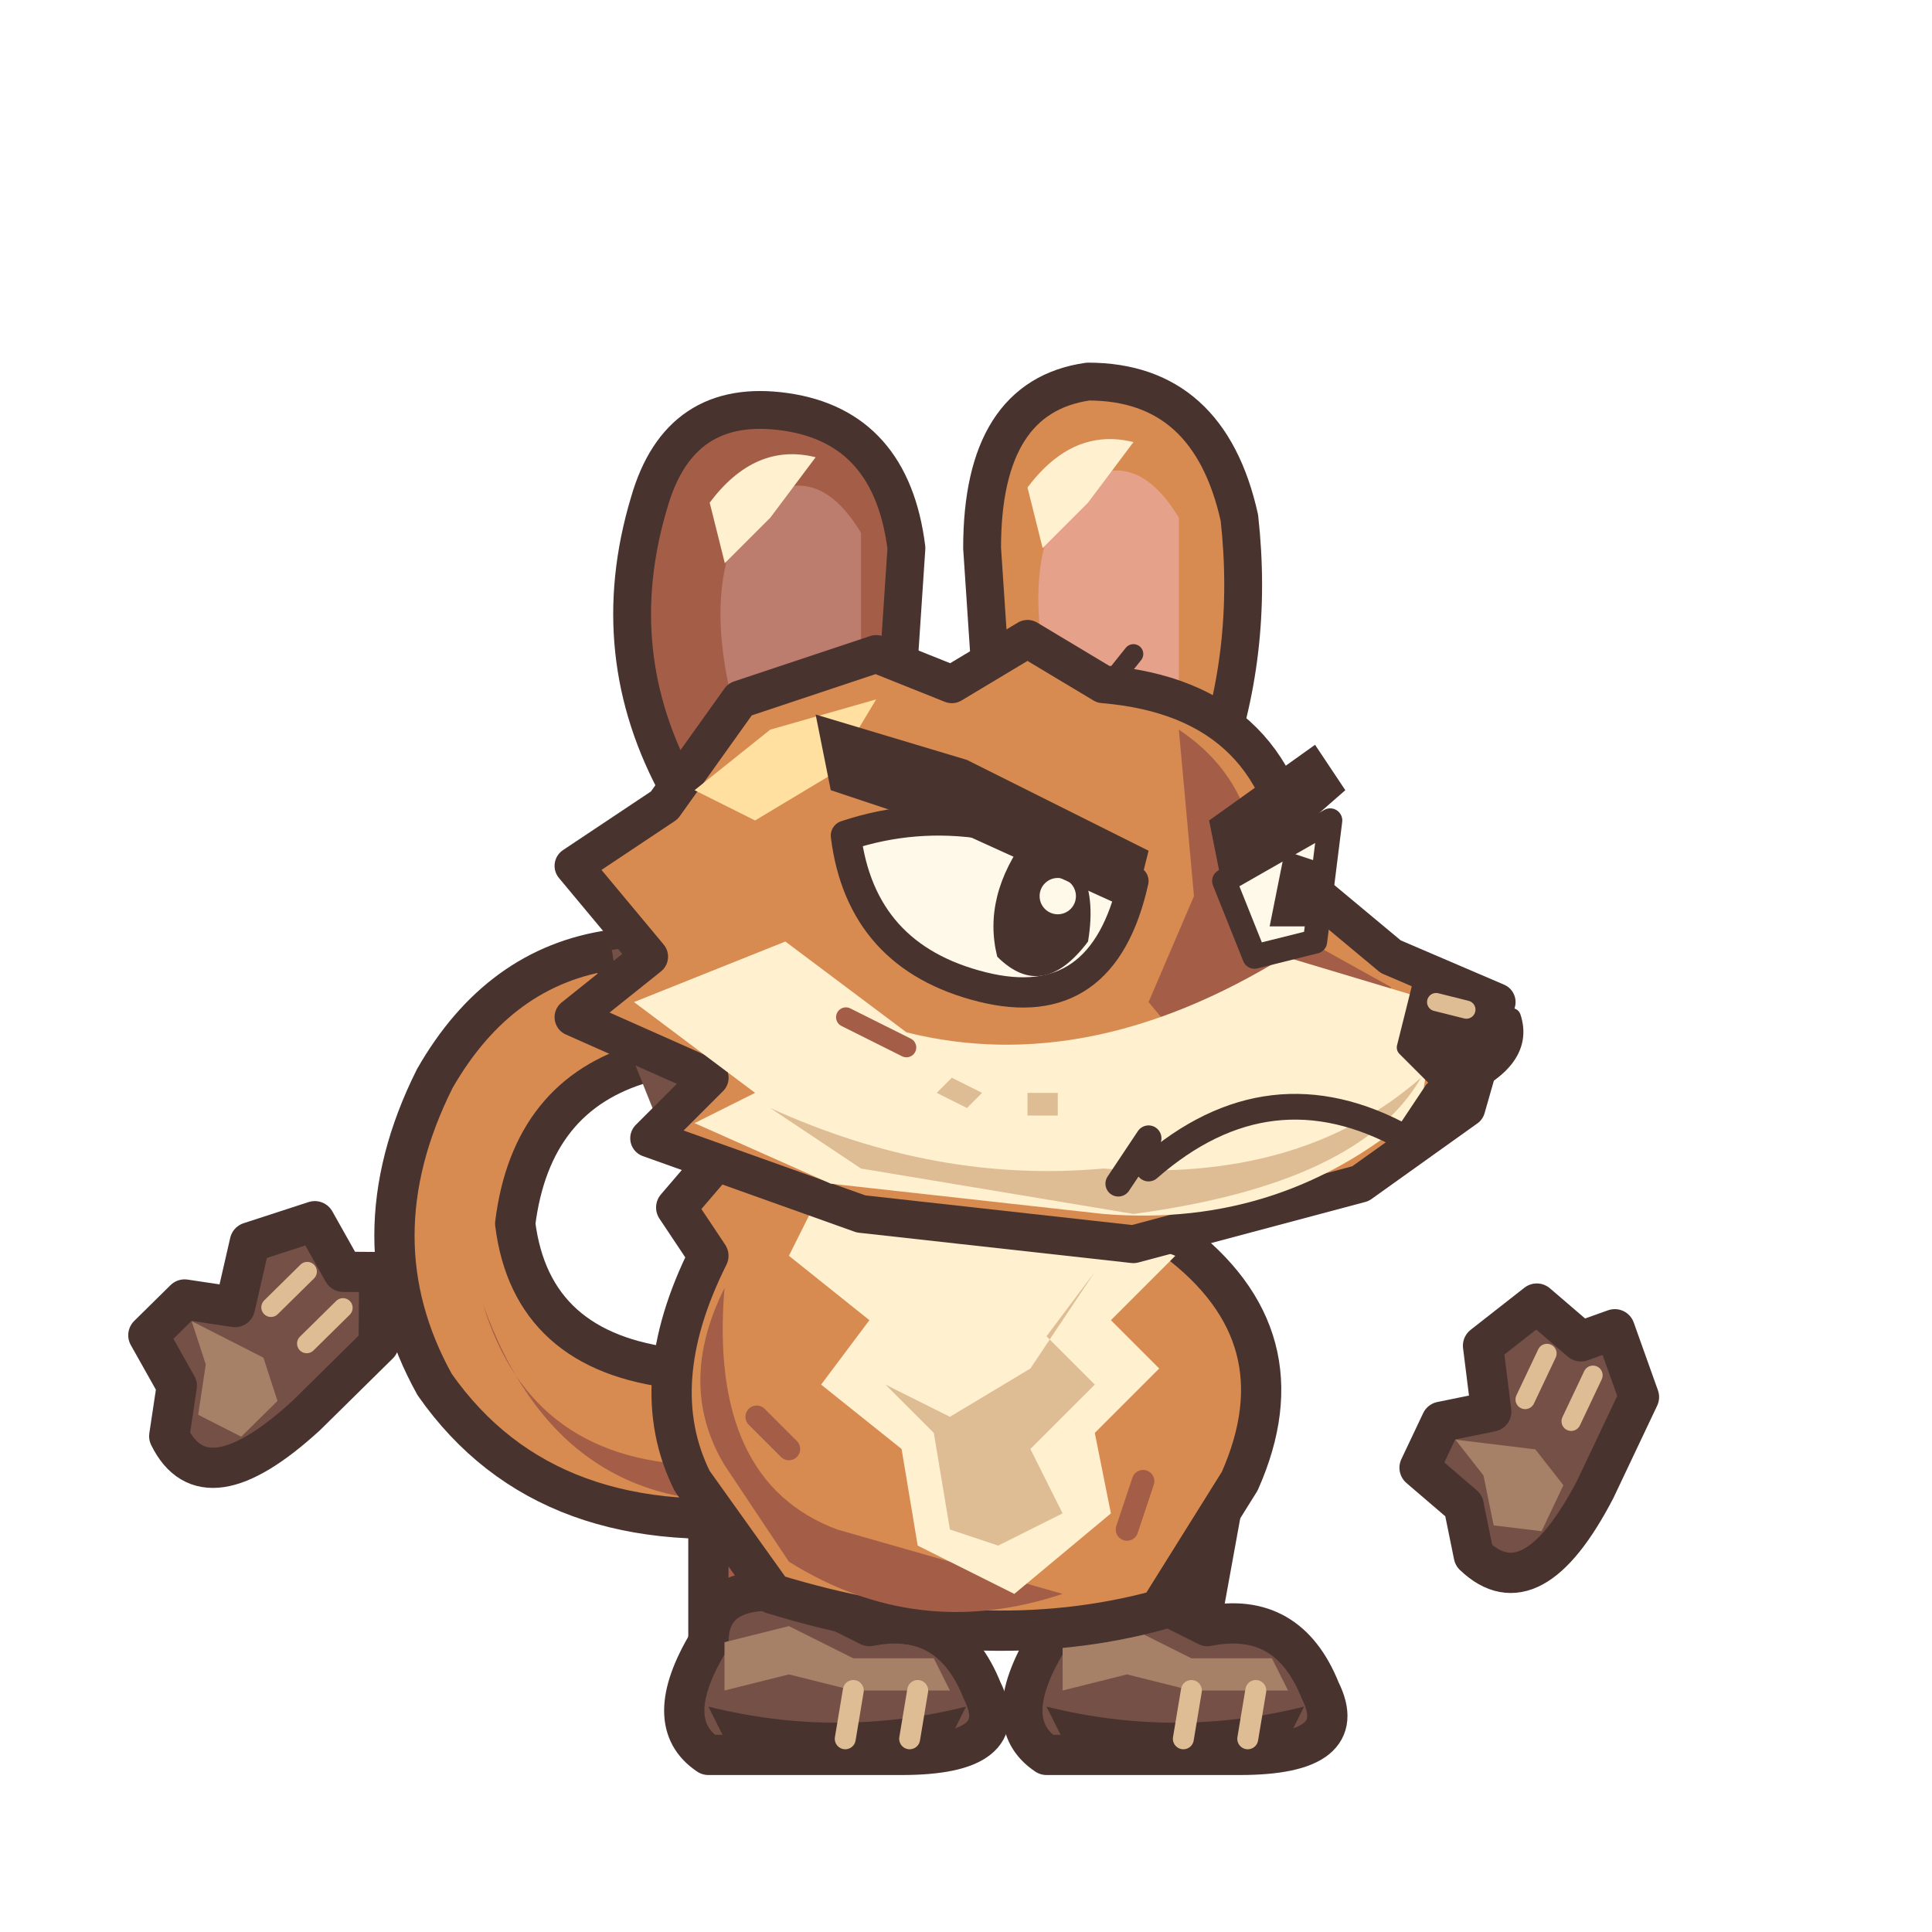
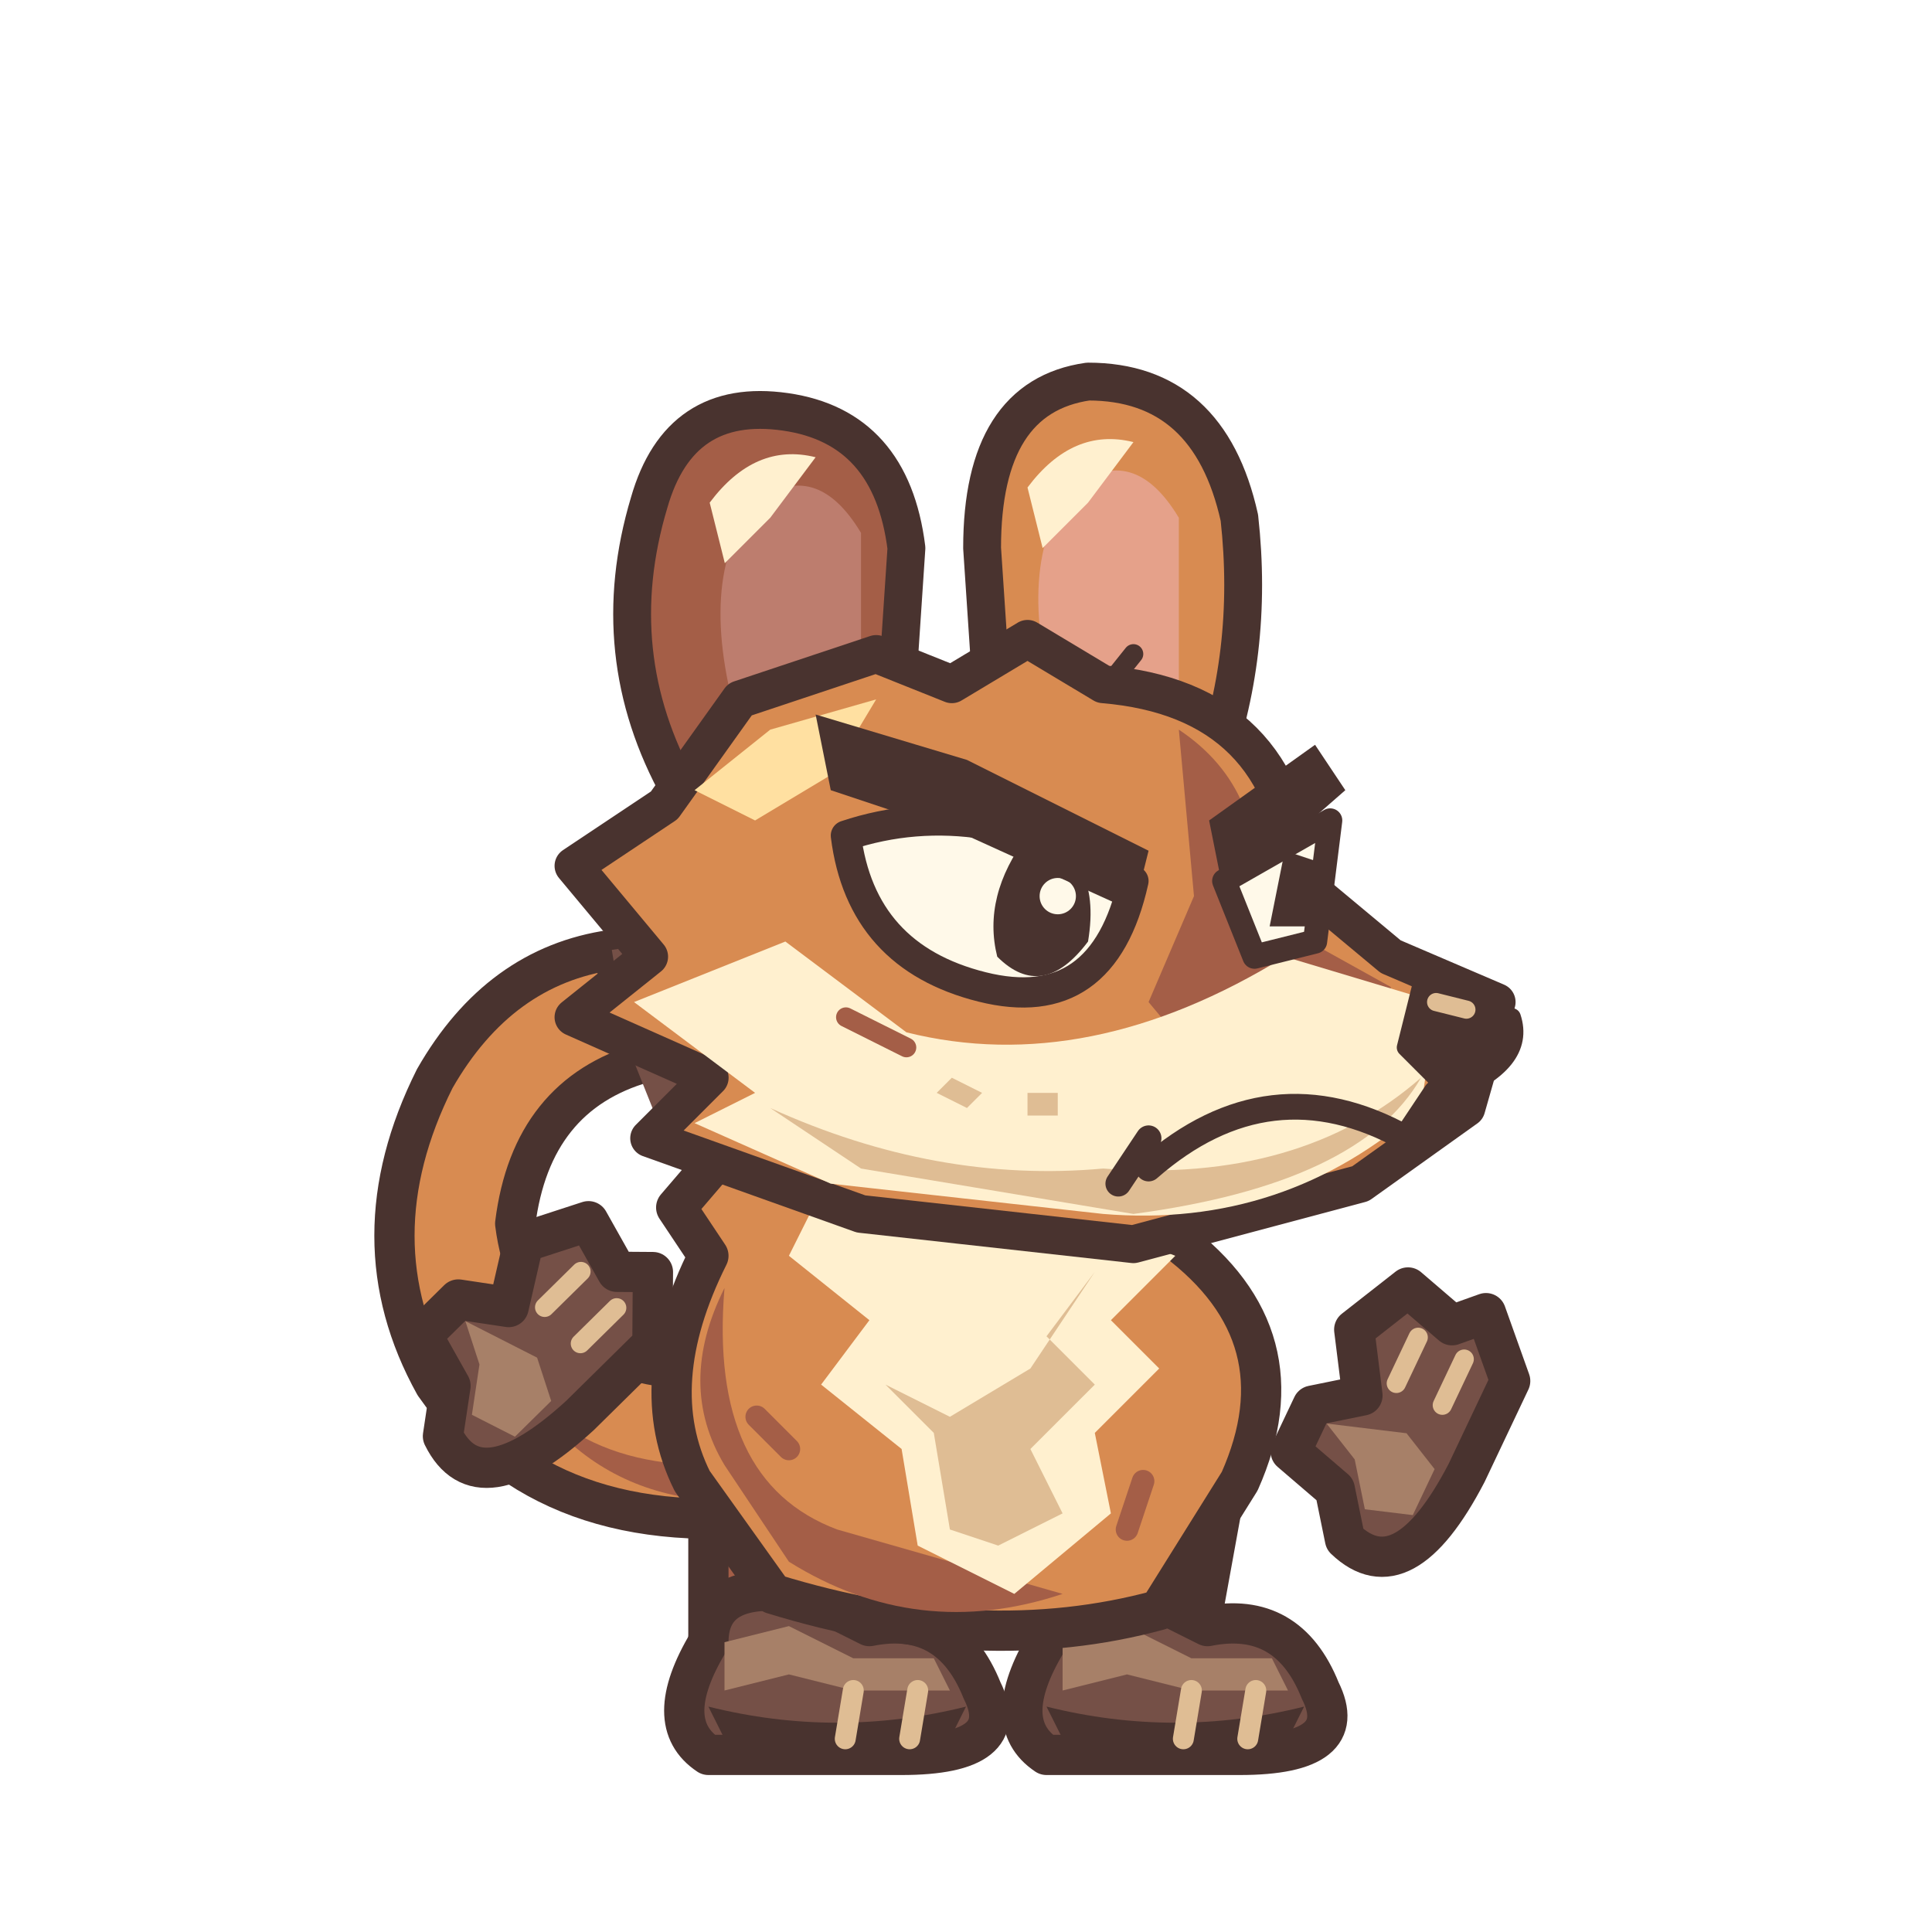
<svg xmlns="http://www.w3.org/2000/svg" viewBox="-60 -85 120 120" width="250" height="250">
  <g transform="translate(0 0)">
    <g stroke="#49332f" stroke-width="2.5" stroke-linejoin="round" stroke-linecap="round">
      <path fill="#d88b51" d="M-11 9Q-26 11-33 1Q-38-8-33-18Q-29-25-22-26L-20-19Q-27-17-28-9Q-27-1-18 0Q-12 1-10 0Z" />
      <path fill="#a45e47" stroke="none" d="M-30-4Q-27 6-16 6L-11 5L-11 8Q-25 10-30-4Z" />
      <path fill="#755047" stroke="none" d="M-22-26Q-16-27-15-21Q-14-16-19-15L-21-20Z" />
    </g>
  </g>
  <g transform="translate(-11 11) rotate(0)">
    <g transform="translate(0 0)">
      <g stroke="#49332f" stroke-width="2.5" stroke-linejoin="round" stroke-linecap="round">
        <path fill="#a45e47" d="M-5-5Q1-8 6-3L4 8Q0 11-5 7Z" />
        <path fill="#755047" stroke="none" d="M1-3L4-1L3 7L0 8L-2 6L1 5Z" />
      </g>
    </g>
    <g transform="translate(0 7)">
      <g stroke="#49332f" stroke-width="2.5" stroke-linejoin="round" stroke-linecap="round">
        <path fill="#755047" d="M-5-1Q-5-5 1-4L5-2Q10-3 12 2Q14 6 7 6H-5Q-8 4-5-1Z" />
        <path fill="#a78068" stroke="none" d="M-4-1L0-2L4 0L9 0L10 2H4L0 1L-4 2Z" />
        <path fill="#49332f" stroke="none" d="M-5 3Q3 5 11 3L10 5H-4Z" />
        <path fill="none" stroke="#dfbd94" stroke-width="1.3" d="M4 2l-.5 3M8 2l-.5 3" />
      </g>
    </g>
  </g>
  <g transform="translate(10 11) rotate(0)">
    <g transform="translate(0 0)">
      <g stroke="#49332f" stroke-width="2.5" stroke-linejoin="round" stroke-linecap="round">
        <path fill="#d88b51" d="M-5-5Q1-8 6-3L4 8Q0 11-5 7Z" />
        <path fill="#a45e47" stroke="none" d="M1-3L4-1L3 7L0 8L-2 6L1 5Z" />
      </g>
    </g>
    <g transform="translate(0 7)">
      <g stroke="#49332f" stroke-width="2.5" stroke-linejoin="round" stroke-linecap="round">
        <path fill="#755047" d="M-5-1Q-5-5 1-4L5-2Q10-3 12 2Q14 6 7 6H-5Q-8 4-5-1Z" />
        <path fill="#a78068" stroke="none" d="M-4-1L0-2L4 0L9 0L10 2H4L0 1L-4 2Z" />
        <path fill="#49332f" stroke="none" d="M-5 3Q3 5 11 3L10 5H-4Z" />
        <path fill="none" stroke="#dfbd94" stroke-width="1.3" d="M4 2l-.5 3M8 2l-.5 3" />
      </g>
    </g>
  </g>
-   <g transform="translate(-45 2) rotate(-63.02536)">
+   <g transform="translate(-28 2) rotate(-63.02536)">
    <g transform="translate(0 0)">
      <g stroke="#49332f" stroke-width="2.5" stroke-linejoin="round" stroke-linecap="round">
        <path fill="#755047" d="M-4-3L-1-4L1-7L4-6L5-3L9-4L12-1L10 2L11 4L7 6L1 4Q-7 1-4-3Z" />
        <path fill="#a78068" stroke="none" d="M-2-2L1-3L3-5L3 0L1 2L-2 1Z" />
        <path fill="none" stroke="#dfbd94" stroke-width="1.2" d="M6-1l3 1M5 2l3 1" />
      </g>
    </g>
  </g>
  <g transform="translate(0 0)">
    <g stroke="#49332f" stroke-width="2.5" stroke-linejoin="round" stroke-linecap="round">
      <path fill="#d88b51" d="M-12-17L-5-20L2-17L8-19L14-13L13-8Q21-2 17 7L12 15Q1 18-12 14L-17 7Q-20 1-16-7L-18-10Z" />
      <path fill="#a45e47" stroke="none" d="M-15-5Q-16 7-8 10L6 14Q-3 17-11 12L-15 6Q-18 1-15-5Z" />
      <path fill="#fff0cf" stroke="none" d="M-8-13L-3-15L1-11L7-15L8-9L13-7L9-3L12 0L8 4L9 9L3 14L-3 11L-4 5L-9 1L-6-3L-11-7Z" />
      <path fill="#dfbd94" stroke="none" d="M8-6L5-2L8 1L4 5L6 9L2 11L-1 10L-2 4L-5 1L-1 3L4 0Z" />
      <path fill="none" stroke="#a45e47" stroke-width="1.4" d="M-13 3l2 2m22 2-1 3" />
    </g>
  </g>
-   <g transform="translate(35 8) rotate(-83.07888)">
+   <g transform="translate(27 7) rotate(-83.07888)">
    <g transform="translate(0 0)">
      <g stroke="#49332f" stroke-width="2.5" stroke-linejoin="round" stroke-linecap="round">
        <path fill="#755047" d="M-4-3L-1-4L1-7L4-6L5-3L9-4L12-1L10 2L11 4L7 6L1 4Q-7 1-4-3Z" />
        <path fill="#a78068" stroke="none" d="M-2-2L1-3L3-5L3 0L1 2L-2 1Z" />
        <path fill="none" stroke="#dfbd94" stroke-width="1.2" d="M6-1l3 1M5 2l3 1" />
      </g>
    </g>
  </g>
  <g transform="translate(1 -19) scale(0.94)">
    <g transform="translate(-12 -24)">
      <g stroke="#49332f" stroke-width="2.5" stroke-linejoin="round" stroke-linecap="round">
        <path fill="#a45e47" d="M-8 6Q-13-3-10-13Q-8-20-1-19Q6-18 7-10L6 5Z" />
        <path fill="#bd7d6e" stroke="none" d="M-4 2Q-7-8-3-13Q1-16 4-11L4 1Z" />
        <path fill="#fff0cf" stroke="none" d="M-6-13Q-3-17 1-16L-2-12L-5-9Z" />
        <path fill="none" stroke-width="1.3" d="M-3 3L1-2" />
      </g>
    </g>
    <g transform="translate(9 -25)">
      <g stroke="#49332f" stroke-width="2.5" stroke-linejoin="round" stroke-linecap="round">
        <path fill="#d88b51" d="M-8 6L-9-9Q-9-19-2-20Q6-20 8-11Q9-2 6 6Z" />
        <path fill="#e5a18a" stroke="none" d="M-4 2Q-7-8-3-13Q1-16 4-11L4 1Z" />
        <path fill="#fff0cf" stroke="none" d="M-6-13Q-3-17 1-16L-2-12L-5-9Z" />
        <path fill="none" stroke-width="1.3" d="M-3 3L1-2" />
      </g>
    </g>
    <g transform="translate(0 0)">
      <g stroke="#49332f" stroke-width="2.5" stroke-linejoin="round" stroke-linecap="round">
        <path fill="#d88b51" d="M-21-17L-16-24L-7-27L-2-25L3-28L8-25Q20-24 21-12L27-7L34-4L32 3L25 8L10 12L-8 10L-22 5L-18 1L-27-3L-22-7L-27-13Z" />
        <path fill="#a45e47" stroke="none" d="M13-22Q19-18 18-10L27-5L27 0L16 2L11-4L14-11Z" />
        <path fill="#ffe0a1" stroke="none" d="M-19-18L-14-22L-7-24L-10-19L-15-16Z" />
        <path fill="#fff0cf" stroke="none" d="M-23-4L-13-8L-5-2Q7 1 20-7L30-4L29 3Q20 11 8 10L-10 8L-19 4L-15 2Z" />
        <path fill="#dfbd94" stroke="none" d="M-14 3Q-3 8 8 7Q21 8 29 1Q25 8 10 10L-8 7Z" />
        <path fill="#49332f" stroke-width="1.2" d="M29-5L35-3Q36 0 31 2L28-1Z" />
        <path fill="none" stroke="#dfbd94" stroke-width="1.2" d="M30-4l2 .5" />
        <path fill="none" stroke-width="1.7" d="M30 2L28 5Q19 0 11 7M11 5l-2 3" />
        <path fill="#dfbd94" stroke="none" d="M-2 1l2 1-1 1-2-1Zm5 1h2v1.5H3Z" />
      </g>
    </g>
    <g transform="translate(0 0)">
      <g stroke="#49332f" stroke-width="2.5" stroke-linejoin="round" stroke-linecap="round">
        <path fill="#fff9e9" stroke-width="1.6" d="M16-12L23-16L22-8L18-7Z" />
        <path fill="#49332f" stroke="none" d="M20-14L23-13L22-9L19-9Z" />
        <path fill="#fff9e9" stroke-width="2" d="M-9-15Q0-18 10-12Q8-3 0-5Q-8-7-9-15Z" />
        <path fill="#49332f" stroke="none" d="M3-15Q8-14 7-8Q4-4 1-7Q0-11 3-15Z" />
        <circle fill="#fff9e9" stroke="none" cx="5" cy="-11" r="1.2" />
        <path fill="#49332f" stroke="none" d="M-11-23L-1-20L11-14L10-10L-1-15L-10-18Z M15-16L22-21L24-18L16-11Z" />
        <path fill="none" stroke="#a45e47" stroke-width="1.3" d="M-9-3l4 2" />
      </g>
    </g>
  </g>
</svg>
